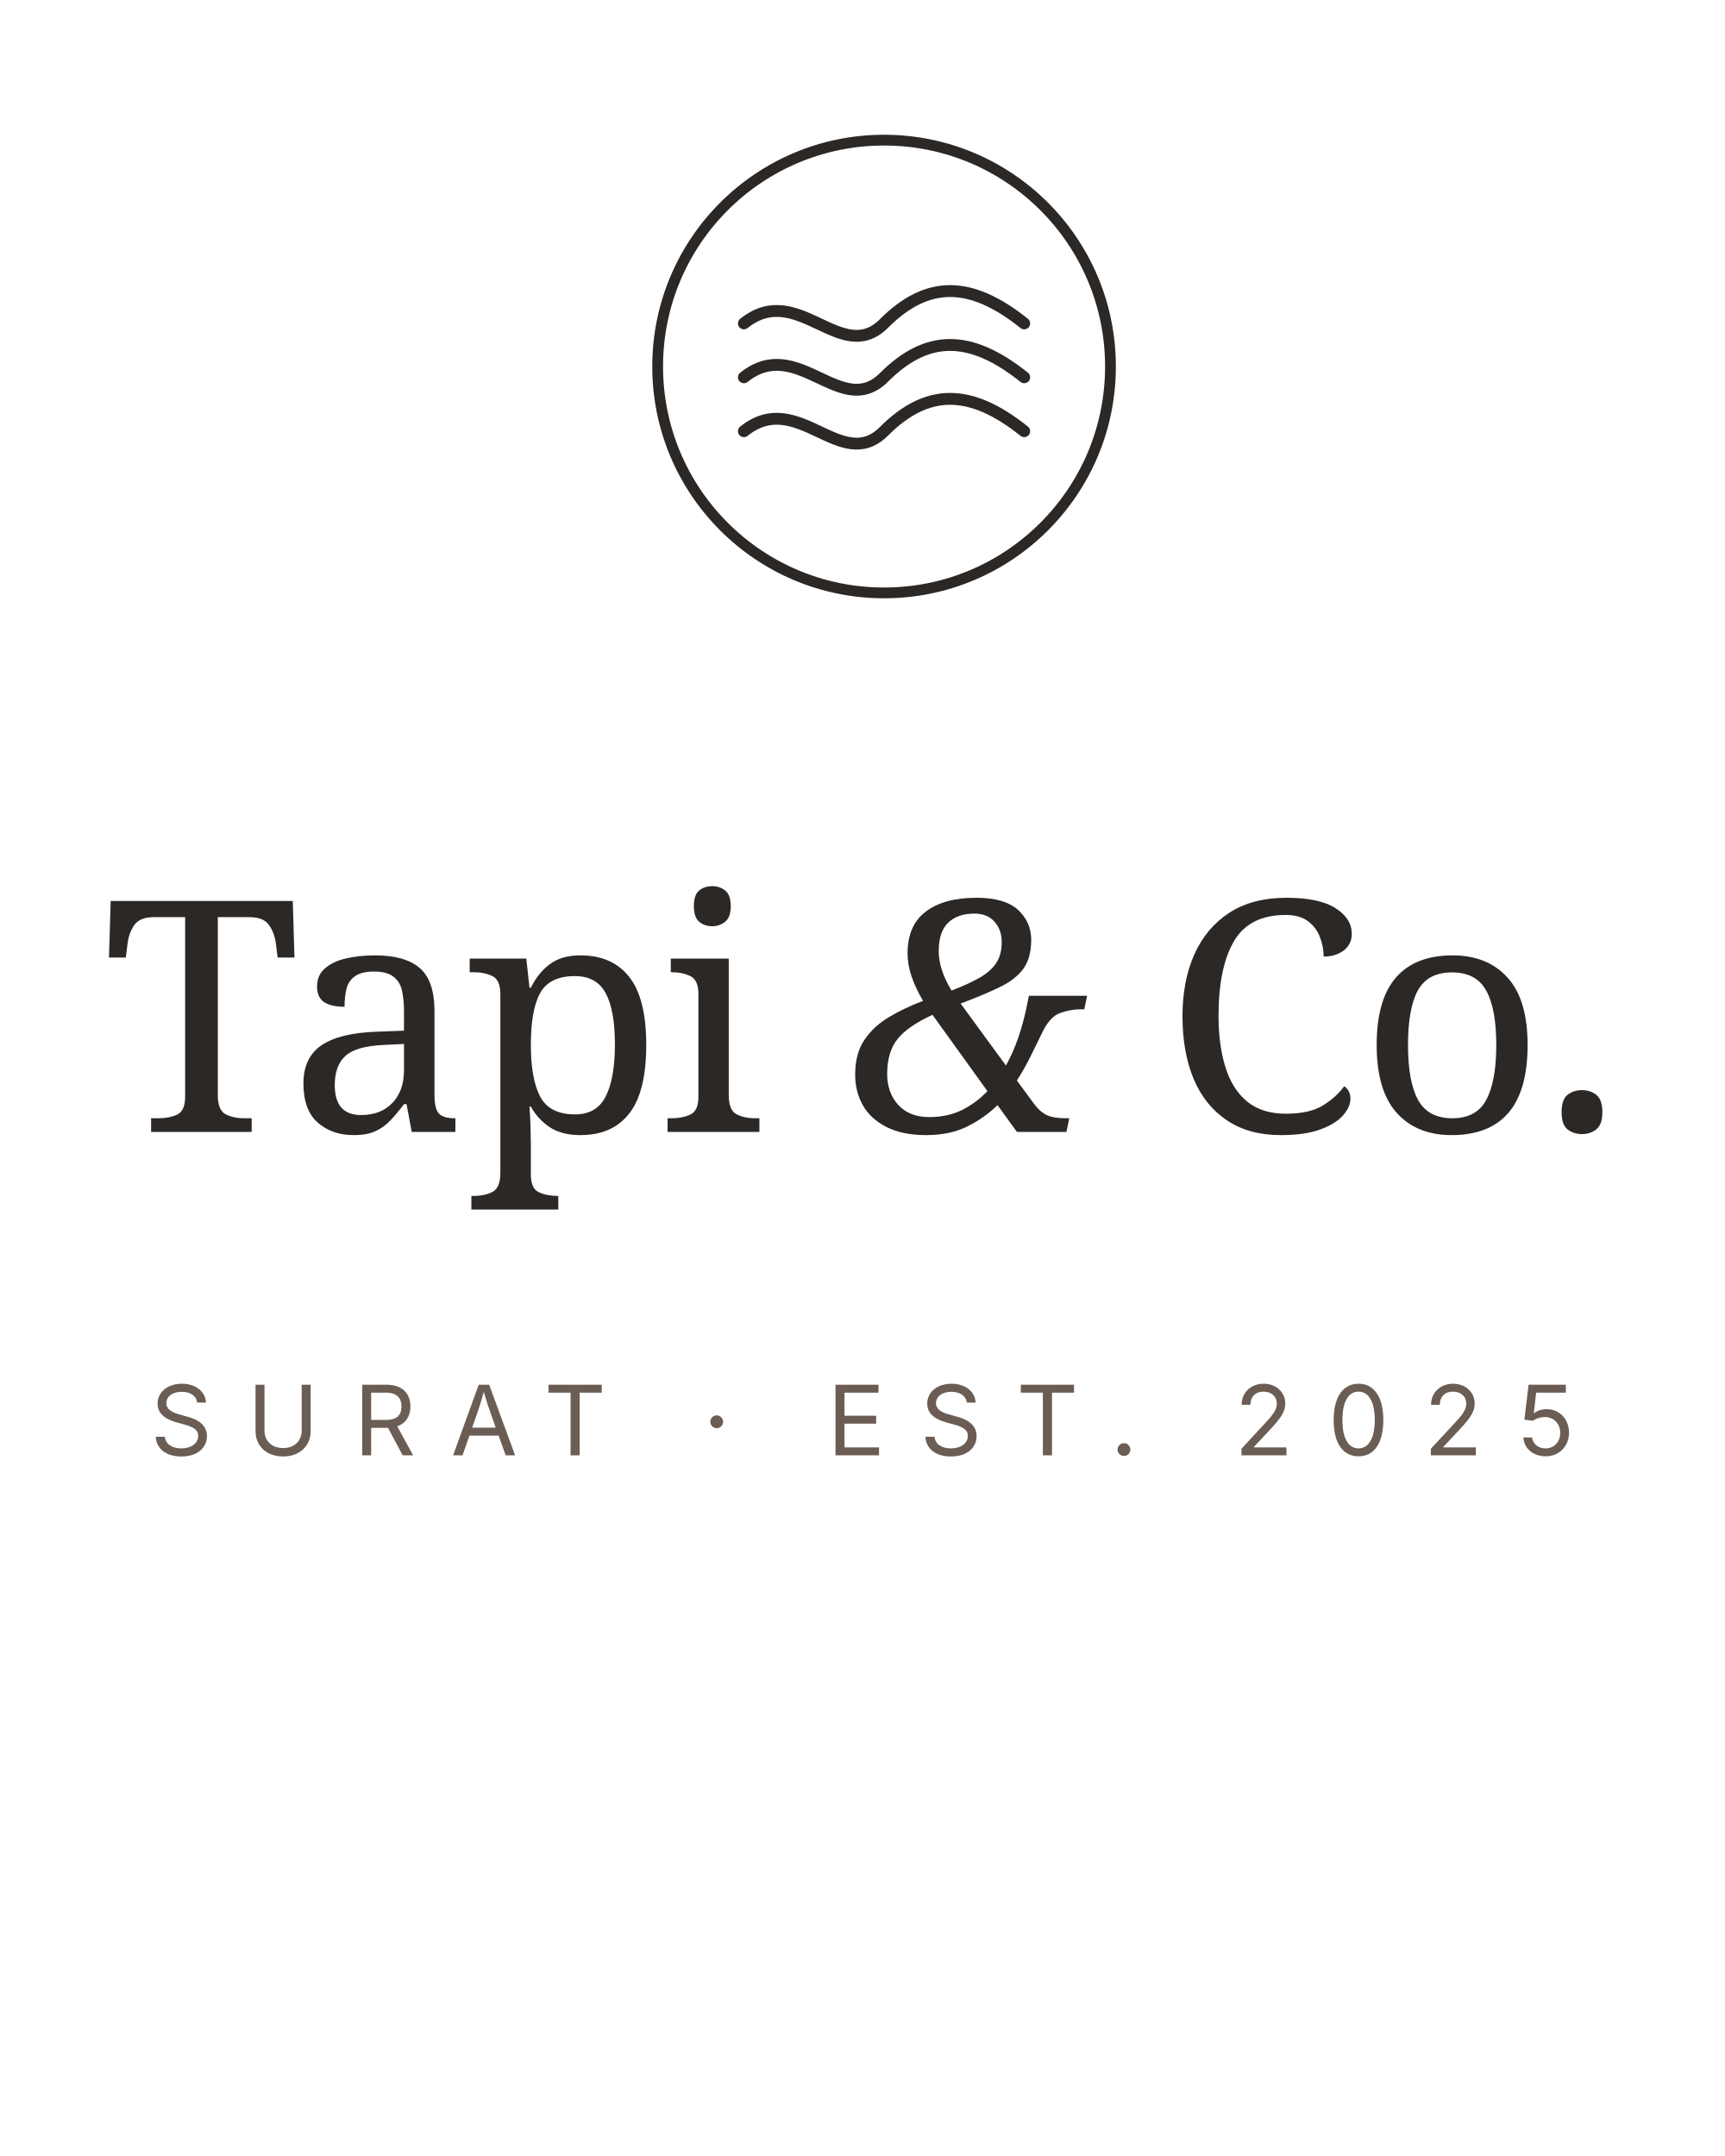
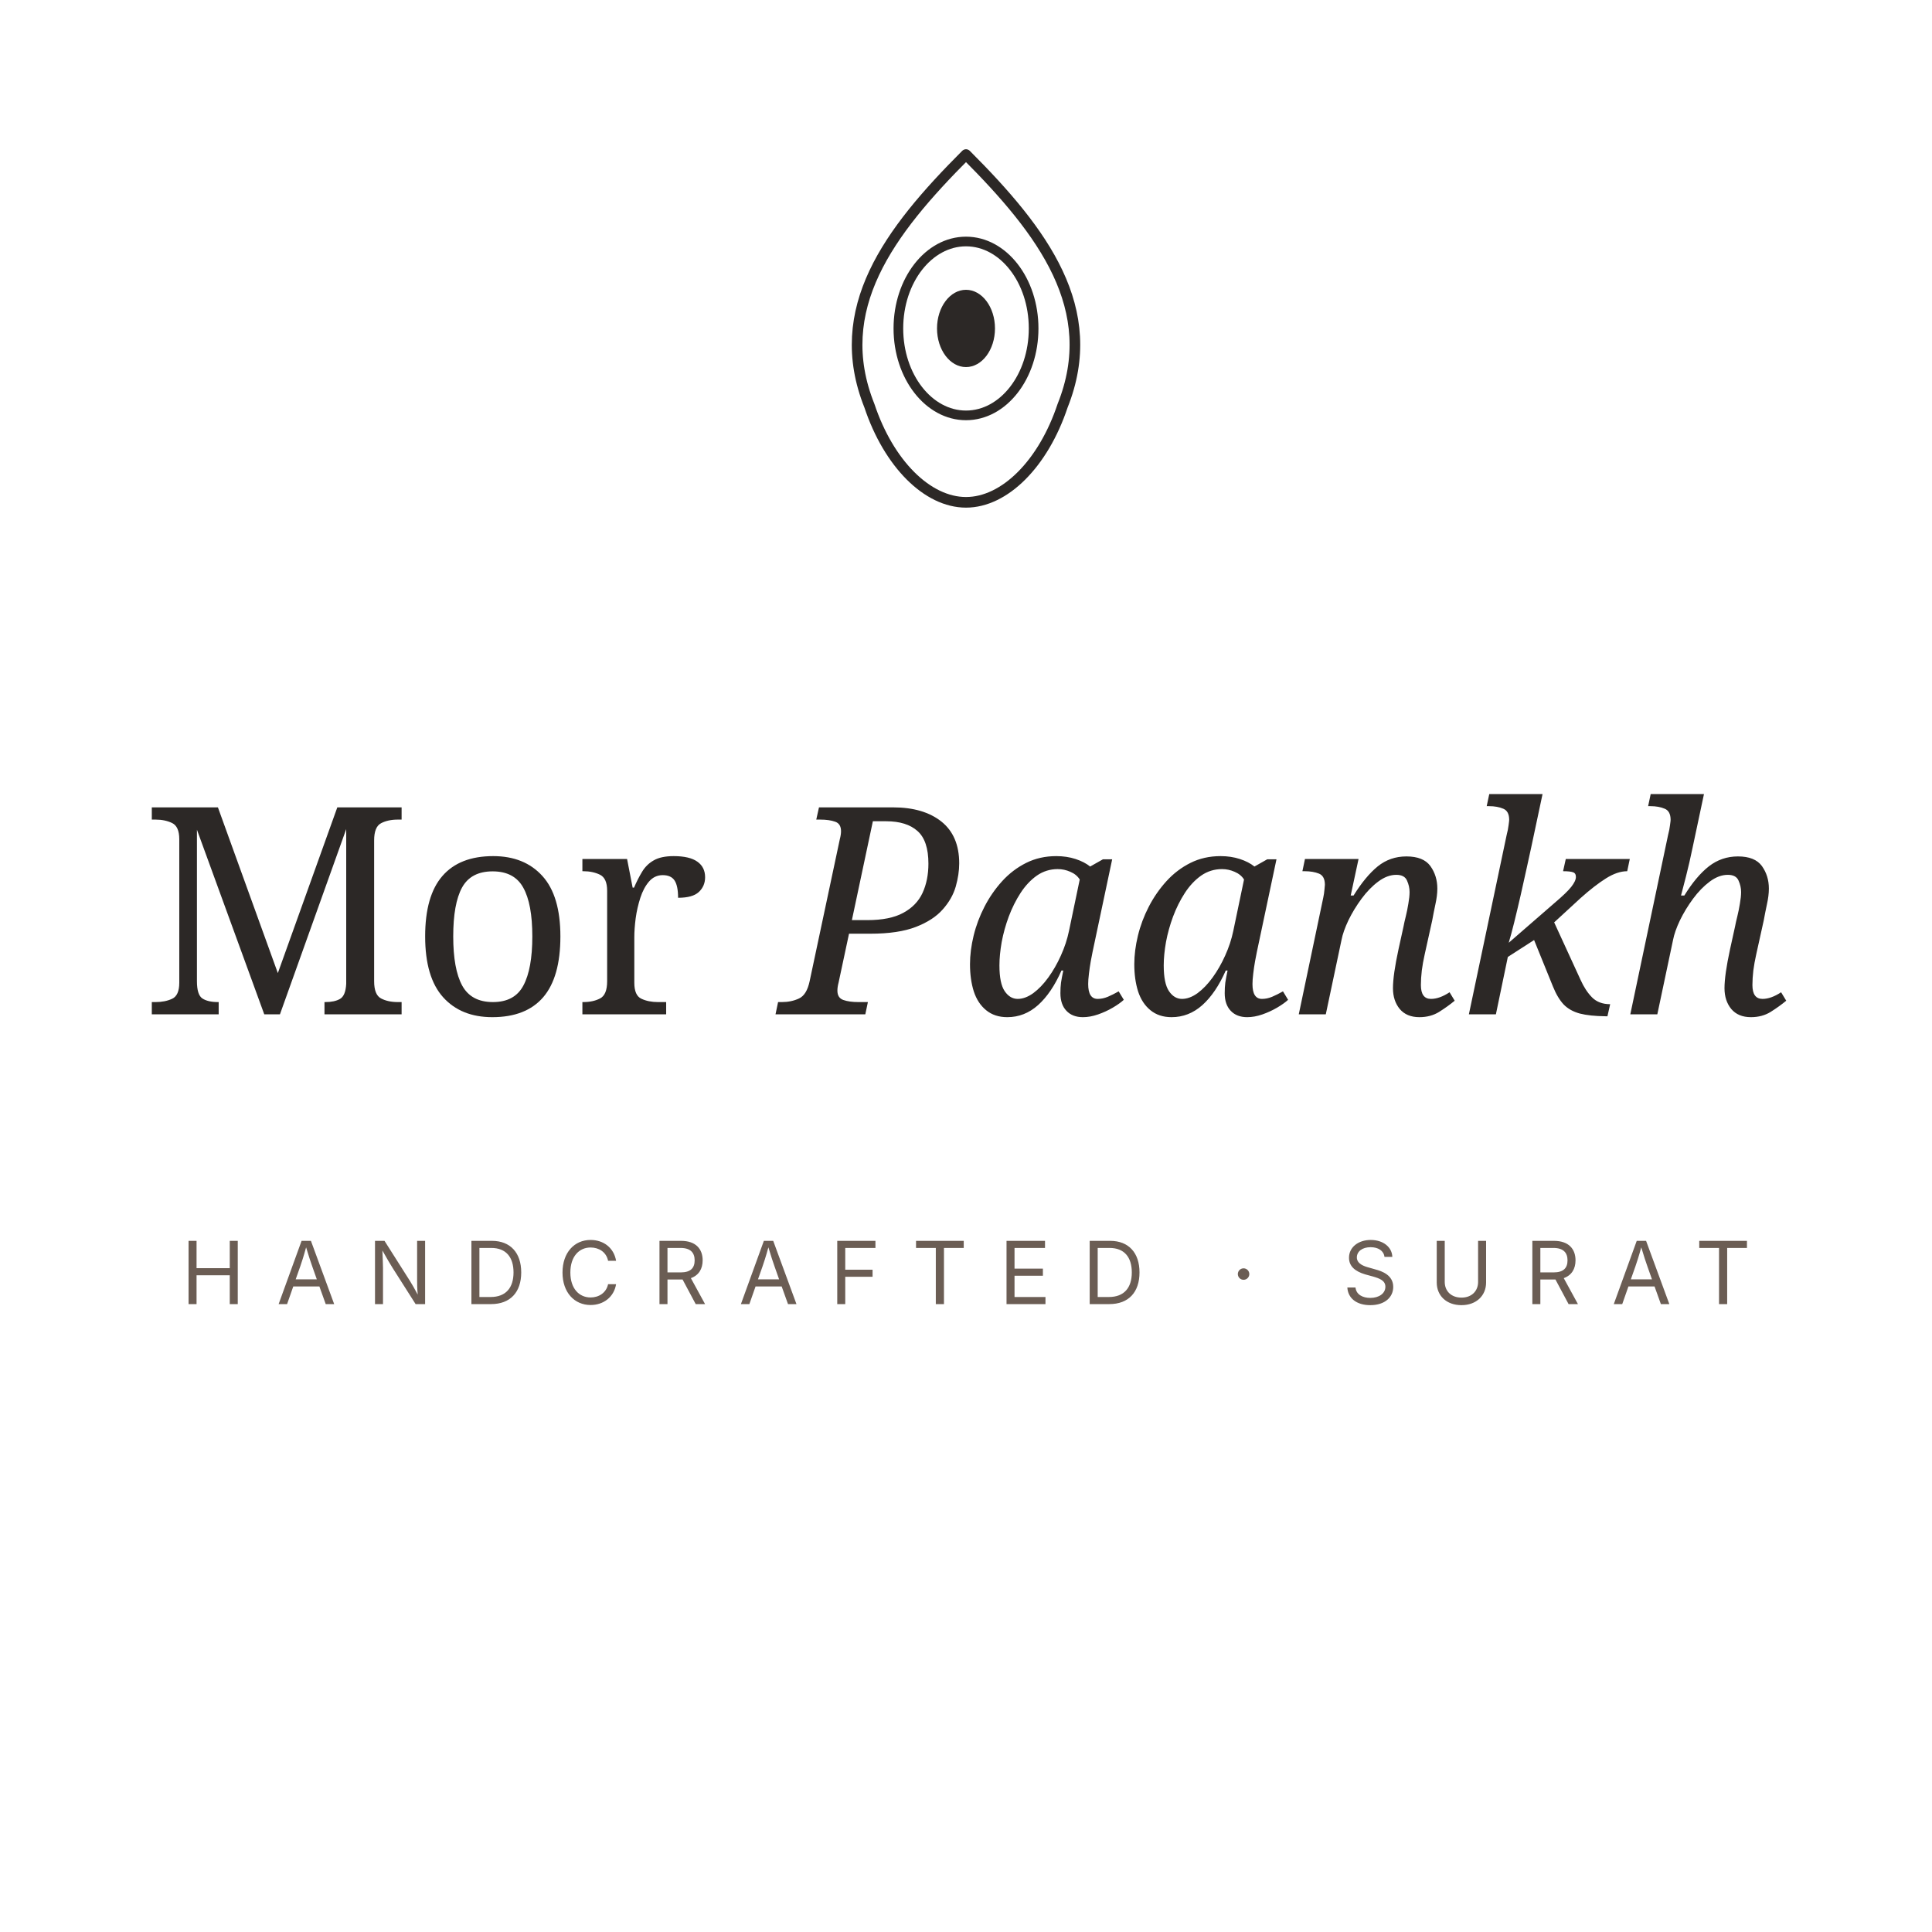
- <svg xmlns="http://www.w3.org/2000/svg" viewBox="0 0 160 200" width="160" height="200">
-   <g transform="translate(60,12)">
-     <circle cx="22" cy="22" r="21" stroke="#2C2826" stroke-width="1" fill="none" />
-     <path d="M9 18 C 14 14, 18 22, 22 18 S 30 14, 35 18" stroke="#2C2826" stroke-width="1.1" fill="none" stroke-linecap="round" />
-     <path d="M9 23 C 14 19, 18 27, 22 23 S 30 19, 35 23" stroke="#2C2826" stroke-width="1.1" fill="none" stroke-linecap="round" />
-     <path d="M9 28 C 14 24, 18 32, 22 28 S 30 24, 35 28" stroke="#2C2826" stroke-width="1.1" fill="none" stroke-linecap="round" />
+ <svg xmlns="http://www.w3.org/2000/svg" viewBox="0 0 200 200" width="200" height="200">
+   <g transform="translate(78,12)">
+     <path d="M22 4 C 30 12, 36 20, 32 30 C 30 36, 26 40, 22 40 C 18 40, 14 36, 12 30 C 8 20, 14 12, 22 4 Z" stroke="#2C2826" stroke-width="1.1" fill="none" stroke-linejoin="round" />
+     <ellipse cx="22" cy="22" rx="7" ry="9" stroke="#2C2826" stroke-width="1" fill="none" />
+     <ellipse cx="22" cy="22" rx="3" ry="4" fill="#2C2826" />
  </g>
-   <text x="80" y="105" text-anchor="middle" fill="#2C2826" font-family="Cormorant Garamond, Georgia, serif" font-size="30" font-weight="500" letter-spacing="-0.012em">Tapi <tspan font-style="italic" font-weight="400">&amp;</tspan> Co.</text>
-   <text x="80" y="135" text-anchor="middle" fill="#6b5d54" font-family="Inter, system-ui, sans-serif" font-size="9" letter-spacing="3.2">SURAT · EST. 2025</text>
+   <text x="100" y="105" text-anchor="middle" fill="#2C2826" font-family="Cormorant Garamond, Georgia, serif" font-size="30" font-weight="500" letter-spacing="-0.012em">Mor <tspan font-style="italic" font-weight="500">Paankh</tspan>
+   </text>
+   <text x="100" y="135" text-anchor="middle" fill="#6b5d54" font-family="Inter, system-ui, sans-serif" font-size="9" letter-spacing="3.2">HANDCRAFTED · SURAT</text>
</svg>
